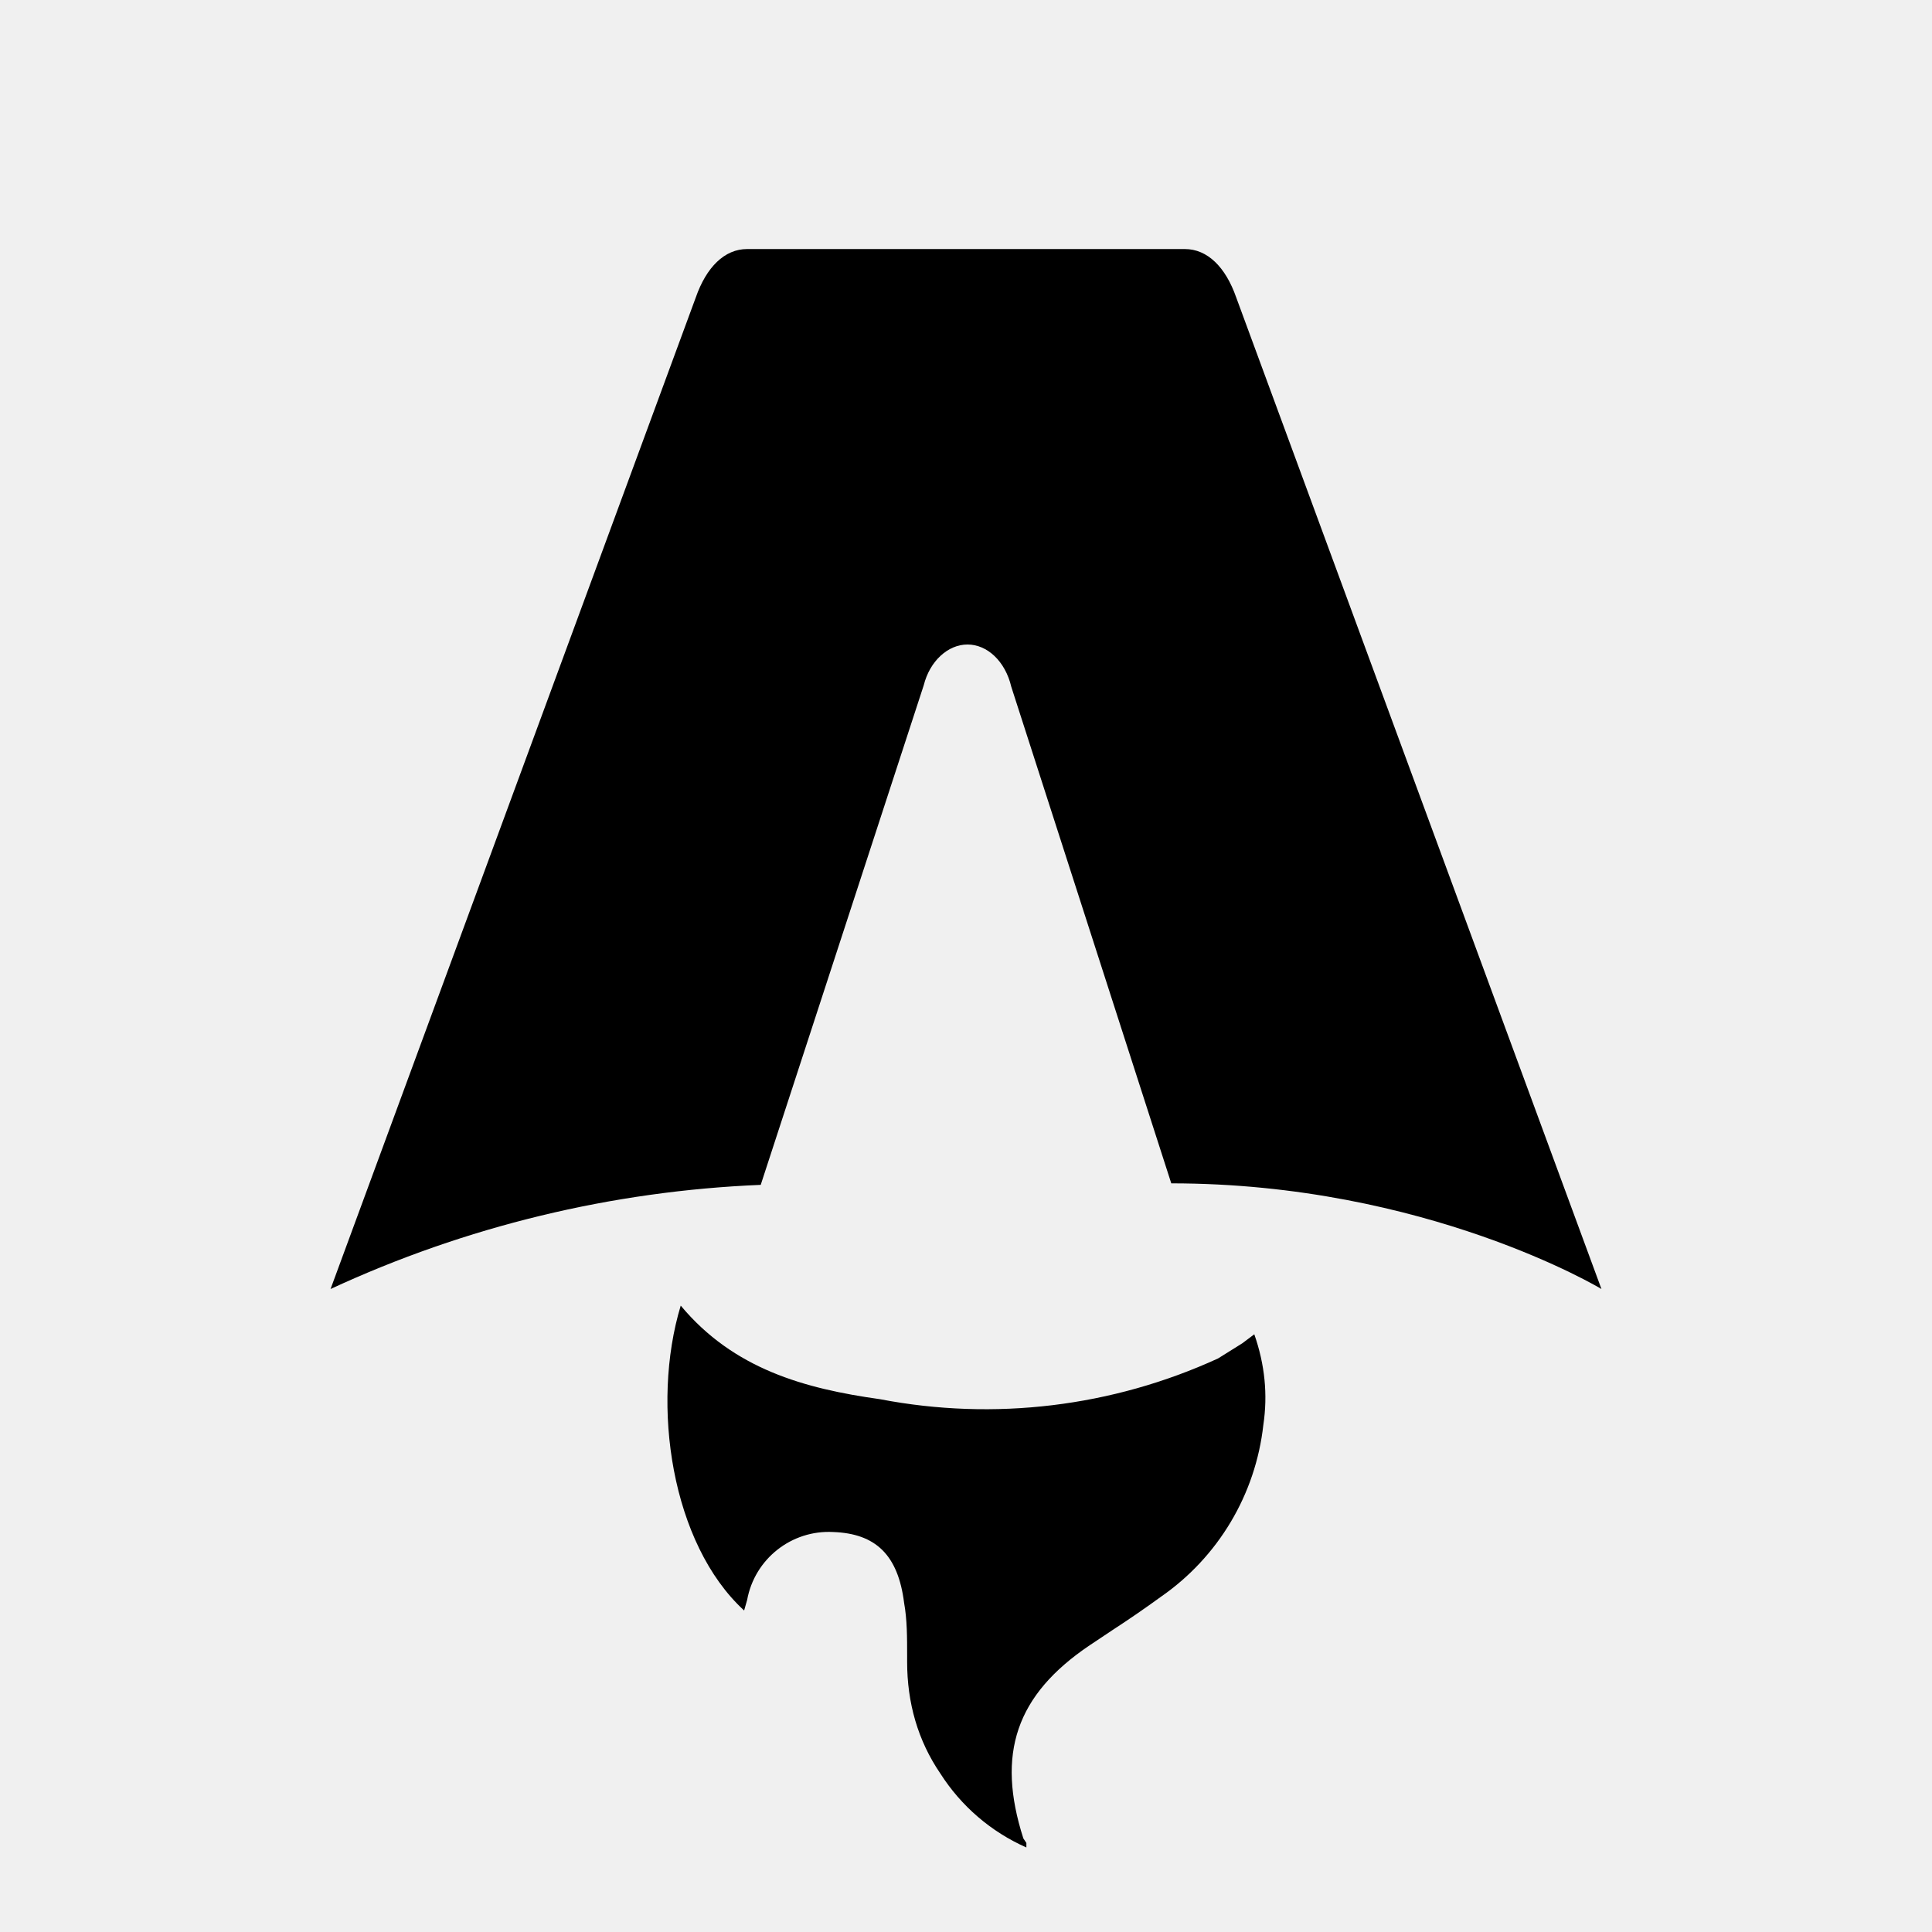
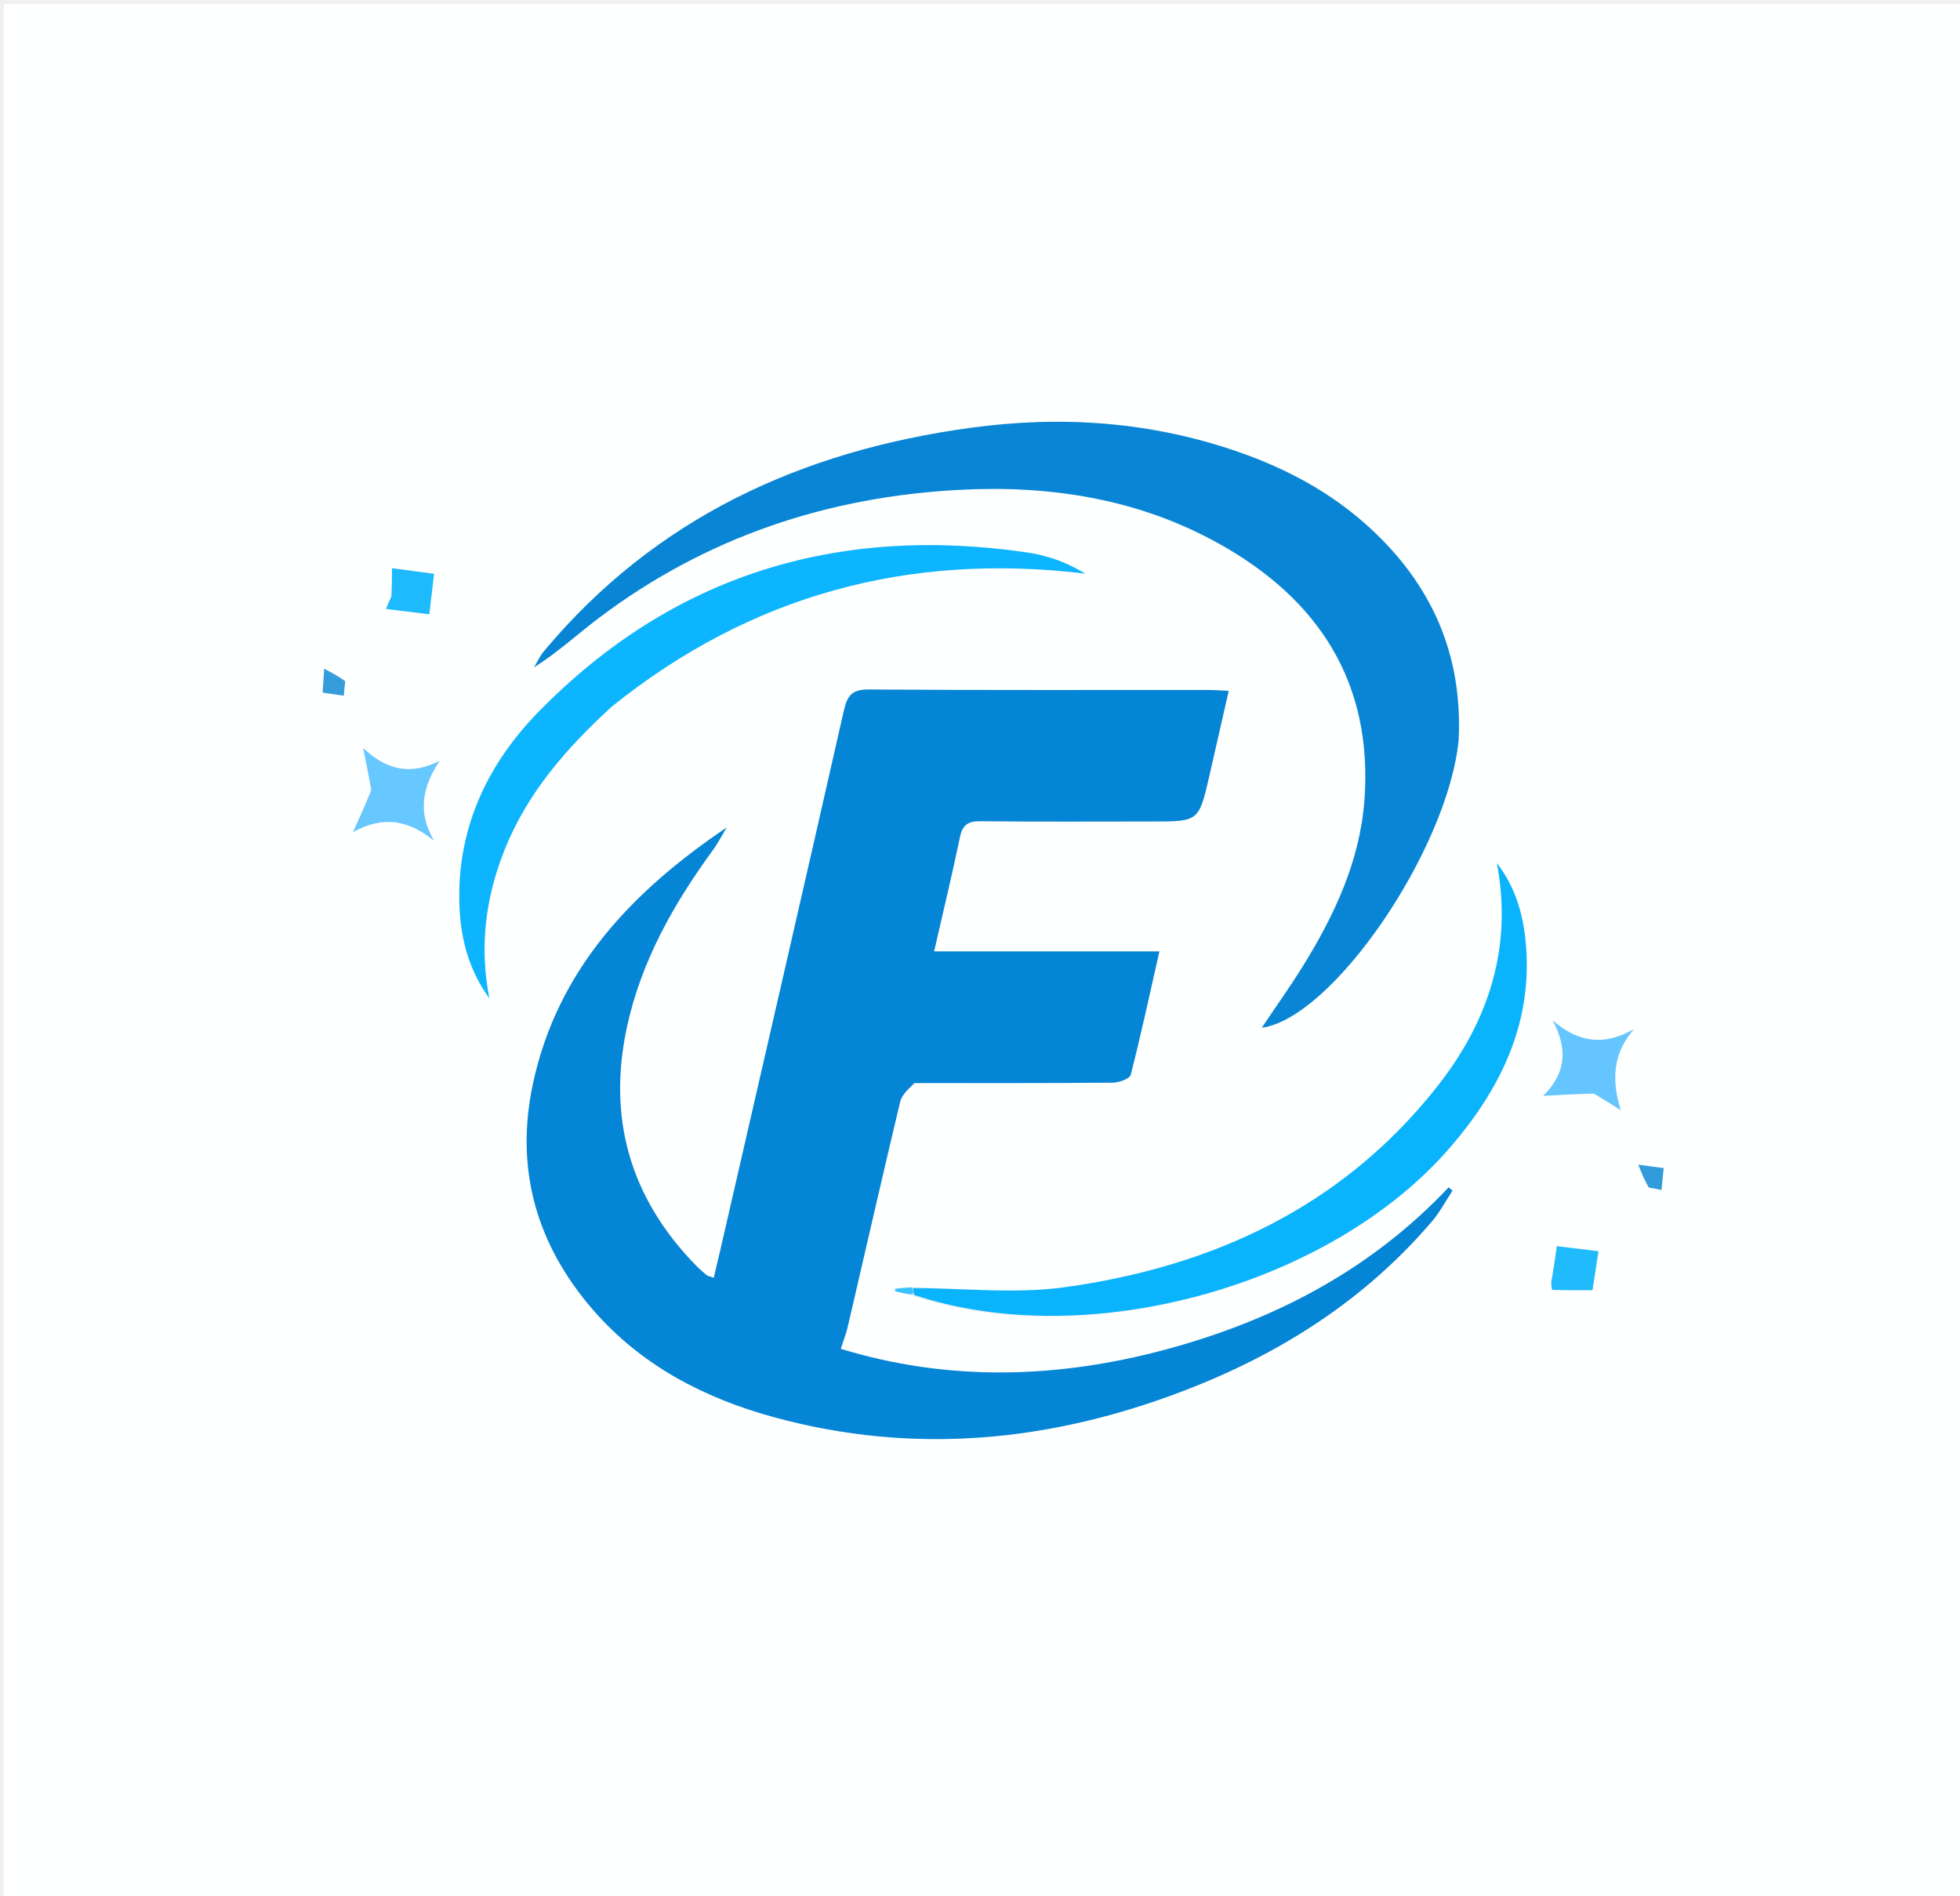
- <svg xmlns="http://www.w3.org/2000/svg" fill="none" viewBox="0 0 128 128">
-   <path d="M50.4 78.5a75.1 75.1 0 0 0-28.5 6.9l24.2-65.7c.7-2 1.9-3.2 3.4-3.2h29c1.5 0 2.7 1.2 3.4 3.2l24.2 65.7s-11.6-7-28.5-7L67 45.5c-.4-1.7-1.6-2.8-2.9-2.8-1.3 0-2.5 1.1-2.9 2.7L50.4 78.5Zm-1.1 28.2Zm-4.2-20.2c-2 6.6-.6 15.8 4.2 20.2a17.5 17.5 0 0 1 .2-.7 5.5 5.5 0 0 1 5.7-4.5c2.8.1 4.3 1.5 4.7 4.7.2 1.1.2 2.3.2 3.5v.4c0 2.7.7 5.2 2.2 7.4a13 13 0 0 0 5.7 4.9v-.3l-.2-.3c-1.8-5.6-.5-9.5 4.4-12.8l1.5-1a73 73 0 0 0 3.2-2.2 16 16 0 0 0 6.8-11.4c.3-2 .1-4-.6-6l-.8.6-1.6 1a37 37 0 0 1-22.4 2.7c-5-.7-9.7-2-13.2-6.2Z" />
-   <style>
-         path { fill: #000; }
-         @media (prefers-color-scheme: dark) {
-             path { fill: #FFF; }
-         }
-     </style>
+ <svg xmlns="http://www.w3.org/2000/svg" version="1.1" id="Layer_1" x="0px" y="0px" width="100%" viewBox="0 0 513 496" enable-background="new 0 0 513 496" xml:space="preserve">
+   <path fill="#FEFFFF" opacity="1" stroke="none" d=" M335,497   C223.333,497 112.167,497 1,497   C1,331.667 1,166.333 1,1   C172,1 343,1 514,1   C514,166.333 514,331.666 514,497   C454.5,497 395,497 335,497  M238.49,336.763   C237.092,336.931 235.695,337.1 234.298,337.269   C234.292,337.484 234.287,337.7 234.281,337.916   C235.845,338.295 237.409,338.674 239.614,339.409   C285.059,354.087 348.556,336.34 379.689,300.107   C392.578,285.108 400.969,268.237 399.435,247.789   C398.842,239.884 396.817,232.334 391.787,225.88   C395.991,247.995 389.581,267.358 376.111,284.415   C351.321,315.808 317.511,331.44 278.821,336.844   C265.787,338.665 252.282,337.104 238.49,336.763  M239.768,283.426   C256.929,283.424 274.091,283.48 291.251,283.328   C292.885,283.314 295.682,282.304 295.954,281.247   C298.64,270.787 300.906,260.219 303.453,248.97   C283.607,248.97 264.383,248.97 244.488,248.97   C246.87,238.543 249.209,228.861 251.236,219.115   C251.911,215.867 253.344,214.872 256.614,214.908   C271.608,215.073 286.605,214.98 301.601,214.98   C313.778,214.98 313.785,214.982 316.554,202.925   C318.216,195.688 319.852,188.444 321.592,180.8   C319.279,180.69 317.813,180.559 316.346,180.559   C286.688,180.547 257.029,180.647 227.372,180.441   C223.071,180.411 221.775,181.959 220.889,185.869   C210.207,232.988 199.344,280.065 188.526,327.152   C187.983,329.514 187.409,331.868 186.812,334.383   C185.79,334.013 185.263,333.956 184.922,333.674   C183.898,332.825 182.9,331.933 181.973,330.979   C164.834,313.347 158.903,292.41 164.151,268.493   C167.894,251.436 176.327,236.524 186.539,222.538   C187.911,220.658 188.98,218.558 190.189,216.559   C165.453,233.236 145.86,253.723 139.473,283.691   C134.754,305.828 140.334,325.597 155.173,342.729   C167.863,357.38 184.394,365.905 202.612,370.882   C239.222,380.884 275.192,377.331 310.345,363.764   C335.286,354.139 357.291,340.124 374.795,319.629   C376.875,317.195 378.392,314.28 380.17,311.588   C379.832,311.301 379.494,311.015 379.156,310.729   C358.775,332.339 333.521,345.484 305.296,353.111   C276.784,360.817 248.172,361.584 220.054,352.984   C220.727,350.878 221.449,349.064 221.887,347.184   C226.458,327.549 230.931,307.89 235.613,288.282   C236.035,286.514 237.726,285.049 239.768,283.426  M381.794,193.301   C382.894,170.992 374.55,152.723 358.181,137.828   C348.272,128.811 336.697,122.642 324.188,118.285   C301.428,110.36 278.027,108.695 254.206,111.933   C209.864,117.959 171.54,135.476 142.349,170.438   C141.308,171.685 140.627,173.232 139.778,174.639   C145.987,170.729 151.183,165.917 156.808,161.673   C184.791,140.563 216.616,129.96 251.403,128.172   C275.086,126.955 298.034,130.576 319,142.246   C345.121,156.784 359.354,178.624 357.13,209.278   C355.971,225.243 349.298,239.49 340.953,252.932   C337.607,258.32 333.914,263.492 330.249,268.958   C348.773,266.45 378.858,222.524 381.794,193.301  M160.304,184.771   C196.557,155.585 237.922,144.559 284.072,150.11   C281.342,148.495 278.673,147.203 275.886,146.263   C273.532,145.469 271.066,144.898 268.604,144.542   C219.189,137.396 176.12,150.367 140.983,186.261   C127.167,200.374 119.198,217.714 120.31,238.165   C120.763,246.501 123.04,254.321 128.081,261.257   C125.417,247.714 127.073,234.758 132.177,222.124   C138.132,207.384 148.244,195.788 160.304,184.771  M97.172,207.151   C95.785,210.233 94.398,213.316 92.402,217.754   C100.555,213.214 107.162,214.812 113.619,220.009   C109.18,212.51 110.575,205.933 115.049,199.125   C107.75,202.773 101.469,201.856 95.045,195.734   C95.982,200.326 96.593,203.324 97.172,207.151  M417.535,286.304   C419.289,287.418 421.042,288.531 424.213,290.544   C421.623,282.229 422.343,275.416 427.663,269.326   C419.883,273.77 413.072,272.876 406.377,267.03   C410.4,274.486 409.903,280.863 403.91,286.778   C408.891,286.501 412.82,286.283 417.535,286.304  M102.327,156.341   C101.798,157.566 101.268,158.791 101.023,159.358   C105.258,159.877 109.143,160.353 112.369,160.749   C112.788,157.18 113.232,153.397 113.61,150.171   C110.044,149.693 106.007,149.153 102.589,148.695   C102.589,150.802 102.589,153.233 102.327,156.341  M405.848,335.801   C406.002,336.413 406.141,337.554 406.313,337.559   C409.934,337.662 413.559,337.637 416.81,337.637   C417.284,334.56 417.878,330.702 418.381,327.437   C414.845,327.009 410.902,326.533 407.473,326.118   C407.095,328.828 406.656,331.977 405.848,335.801  M431.925,310.788   C432.852,310.984 433.779,311.181 434.866,311.412   C435.071,309.38 435.256,307.545 435.442,305.699   C433.464,305.428 431.722,305.188 428.795,304.786   C429.736,307.135 430.463,308.95 431.925,310.788  M90.461,177.984   C88.725,177.058 86.988,176.133 84.848,174.992   C84.664,177.851 84.554,179.57 84.445,181.253   C86.482,181.551 88.203,181.803 89.984,182.063   C90.08,180.848 90.168,179.744 90.461,177.984  z" />
+   <path fill="#0585D5" opacity="1" stroke="none" d=" M239.298,283.435   C237.726,285.049 236.035,286.514 235.613,288.282   C230.931,307.89 226.458,327.549 221.887,347.184   C221.449,349.064 220.727,350.878 220.054,352.984   C248.172,361.584 276.784,360.817 305.296,353.111   C333.521,345.484 358.775,332.339 379.156,310.729   C379.494,311.015 379.832,311.301 380.17,311.588   C378.392,314.28 376.875,317.195 374.795,319.629   C357.291,340.124 335.286,354.139 310.345,363.764   C275.192,377.331 239.222,380.884 202.612,370.882   C184.394,365.905 167.863,357.38 155.173,342.729   C140.334,325.597 134.754,305.828 139.473,283.691   C145.86,253.723 165.453,233.236 190.189,216.559   C188.98,218.558 187.911,220.658 186.539,222.538   C176.327,236.524 167.894,251.436 164.151,268.493   C158.903,292.41 164.834,313.347 181.973,330.979   C182.9,331.933 183.898,332.825 184.922,333.674   C185.263,333.956 185.79,334.013 186.812,334.383   C187.409,331.868 187.983,329.514 188.526,327.152   C199.344,280.065 210.207,232.988 220.889,185.869   C221.775,181.959 223.071,180.411 227.372,180.441   C257.029,180.647 286.688,180.547 316.346,180.559   C317.813,180.559 319.279,180.69 321.592,180.8   C319.852,188.444 318.216,195.688 316.554,202.925   C313.785,214.982 313.778,214.98 301.601,214.98   C286.605,214.98 271.608,215.073 256.614,214.908   C253.344,214.872 251.911,215.867 251.236,219.115   C249.209,228.861 246.87,238.543 244.488,248.97   C264.383,248.97 283.607,248.97 303.453,248.97   C300.906,260.219 298.64,270.787 295.954,281.247   C295.682,282.304 292.885,283.314 291.251,283.328   C274.091,283.48 256.929,283.424 239.298,283.435  z" />
+   <path fill="#0886D5" opacity="1" stroke="none" d=" M381.773,193.77   C378.858,222.524 348.773,266.45 330.249,268.958   C333.914,263.492 337.607,258.32 340.953,252.932   C349.298,239.49 355.971,225.243 357.13,209.278   C359.354,178.624 345.121,156.784 319,142.246   C298.034,130.576 275.086,126.955 251.403,128.172   C216.616,129.96 184.791,140.563 156.808,161.673   C151.183,165.917 145.987,170.729 139.778,174.639   C140.627,173.232 141.308,171.685 142.349,170.438   C171.54,135.476 209.864,117.959 254.206,111.933   C278.027,108.695 301.428,110.36 324.188,118.285   C336.697,122.642 348.272,128.811 358.181,137.828   C374.55,152.723 382.894,170.992 381.773,193.77  z" />
+   <path fill="#0CB5FD" opacity="1" stroke="none" d=" M160.03,184.996   C148.244,195.788 138.132,207.384 132.177,222.124   C127.073,234.758 125.417,247.714 128.081,261.257   C123.04,254.321 120.763,246.501 120.31,238.165   C119.198,217.714 127.167,200.374 140.983,186.261   C176.12,150.367 219.189,137.396 268.604,144.542   C271.066,144.898 273.532,145.469 275.886,146.263   C278.673,147.203 281.342,148.495 284.072,150.11   C237.922,144.559 196.557,155.585 160.03,184.996  z" />
+   <path fill="#0AB4FD" opacity="1" stroke="none" d=" M238.992,337.088   C252.282,337.104 265.787,338.665 278.821,336.844   C317.511,331.44 351.321,315.808 376.111,284.415   C389.581,267.358 395.991,247.995 391.787,225.88   C396.817,232.334 398.842,239.884 399.435,247.789   C400.969,268.237 392.578,285.108 379.689,300.107   C348.556,336.34 285.059,354.087 239.288,338.903   C238.972,337.961 238.982,337.525 238.992,337.088  z" />
+   <path fill="#67C7FF" opacity="1" stroke="none" d=" M97.188,206.737   C96.593,203.324 95.982,200.326 95.045,195.734   C101.469,201.856 107.75,202.773 115.049,199.125   C110.575,205.933 109.18,212.51 113.619,220.009   C107.162,214.812 100.555,213.214 92.402,217.754   C94.398,213.316 95.785,210.233 97.188,206.737  z" />
+   <path fill="#65C6FF" opacity="1" stroke="none" d=" M417.142,286.185   C412.82,286.283 408.891,286.501 403.91,286.778   C409.903,280.863 410.4,274.486 406.377,267.03   C413.072,272.876 419.883,273.77 427.663,269.326   C422.343,275.416 421.623,282.229 424.213,290.544   C421.042,288.531 419.289,287.418 417.142,286.185  z" />
+   <path fill="#1DBAFD" opacity="1" stroke="none" d=" M102.458,156.002   C102.589,153.233 102.589,150.802 102.589,148.695   C106.007,149.153 110.044,149.693 113.61,150.171   C113.232,153.397 112.788,157.18 112.369,160.749   C109.143,160.353 105.258,159.877 101.023,159.358   C101.268,158.791 101.798,157.566 102.458,156.002  z" />
+   <path fill="#20BBFD" opacity="1" stroke="none" d=" M406.032,335.463   C406.656,331.977 407.095,328.828 407.473,326.118   C410.902,326.533 414.845,327.009 418.381,327.437   C417.878,330.702 417.284,334.56 416.81,337.637   C413.559,337.637 409.934,337.662 406.313,337.559   C406.141,337.554 406.002,336.413 406.032,335.463  z" />
+   <path fill="#319BDC" opacity="1" stroke="none" d=" M431.558,310.776   C430.463,308.95 429.736,307.135 428.795,304.786   C431.722,305.188 433.464,305.428 435.442,305.699   C435.256,307.545 435.071,309.38 434.866,311.412   C433.779,311.181 432.852,310.984 431.558,310.776  z" />
+   <path fill="#369DDD" opacity="1" stroke="none" d=" M90.359,178.312   C90.168,179.744 90.08,180.848 89.984,182.063   C88.203,181.803 86.482,181.551 84.445,181.253   C84.554,179.57 84.664,177.851 84.848,174.992   C86.988,176.133 88.725,177.058 90.359,178.312  z" />
+   <path fill="#39C2FD" opacity="1" stroke="none" d=" M238.741,336.926   C238.982,337.525 238.972,337.961 238.968,338.725   C237.409,338.674 235.845,338.295 234.281,337.916   C234.287,337.7 234.292,337.484 234.298,337.269   C235.695,337.1 237.092,336.931 238.741,336.926  z" />
</svg>
